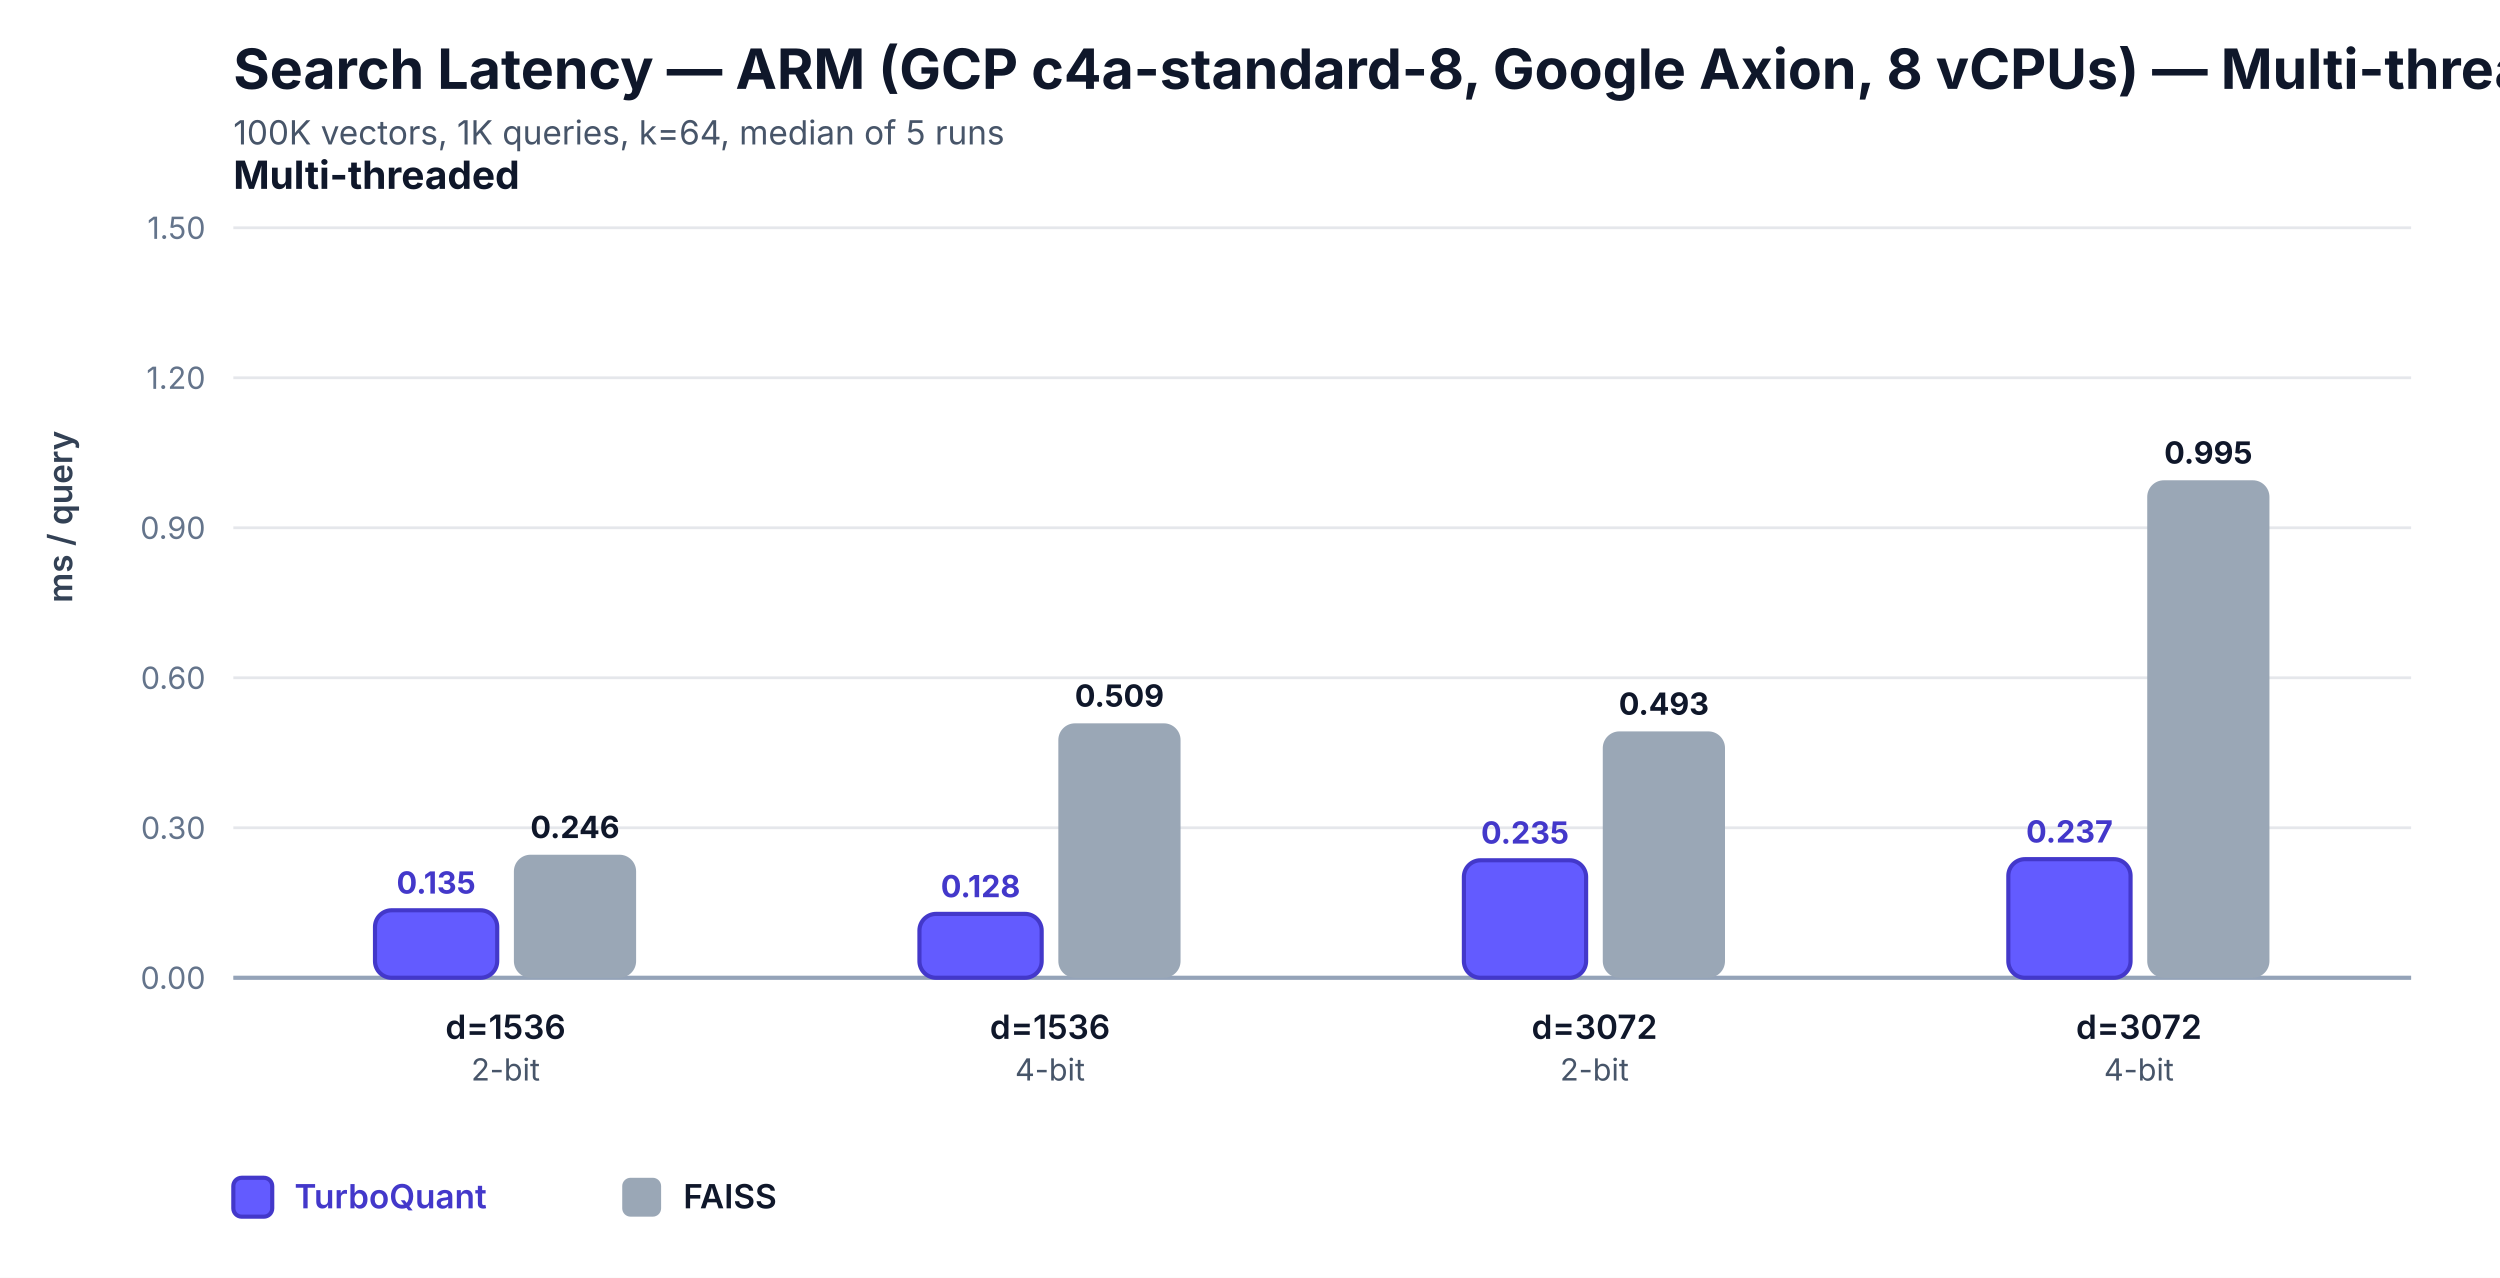
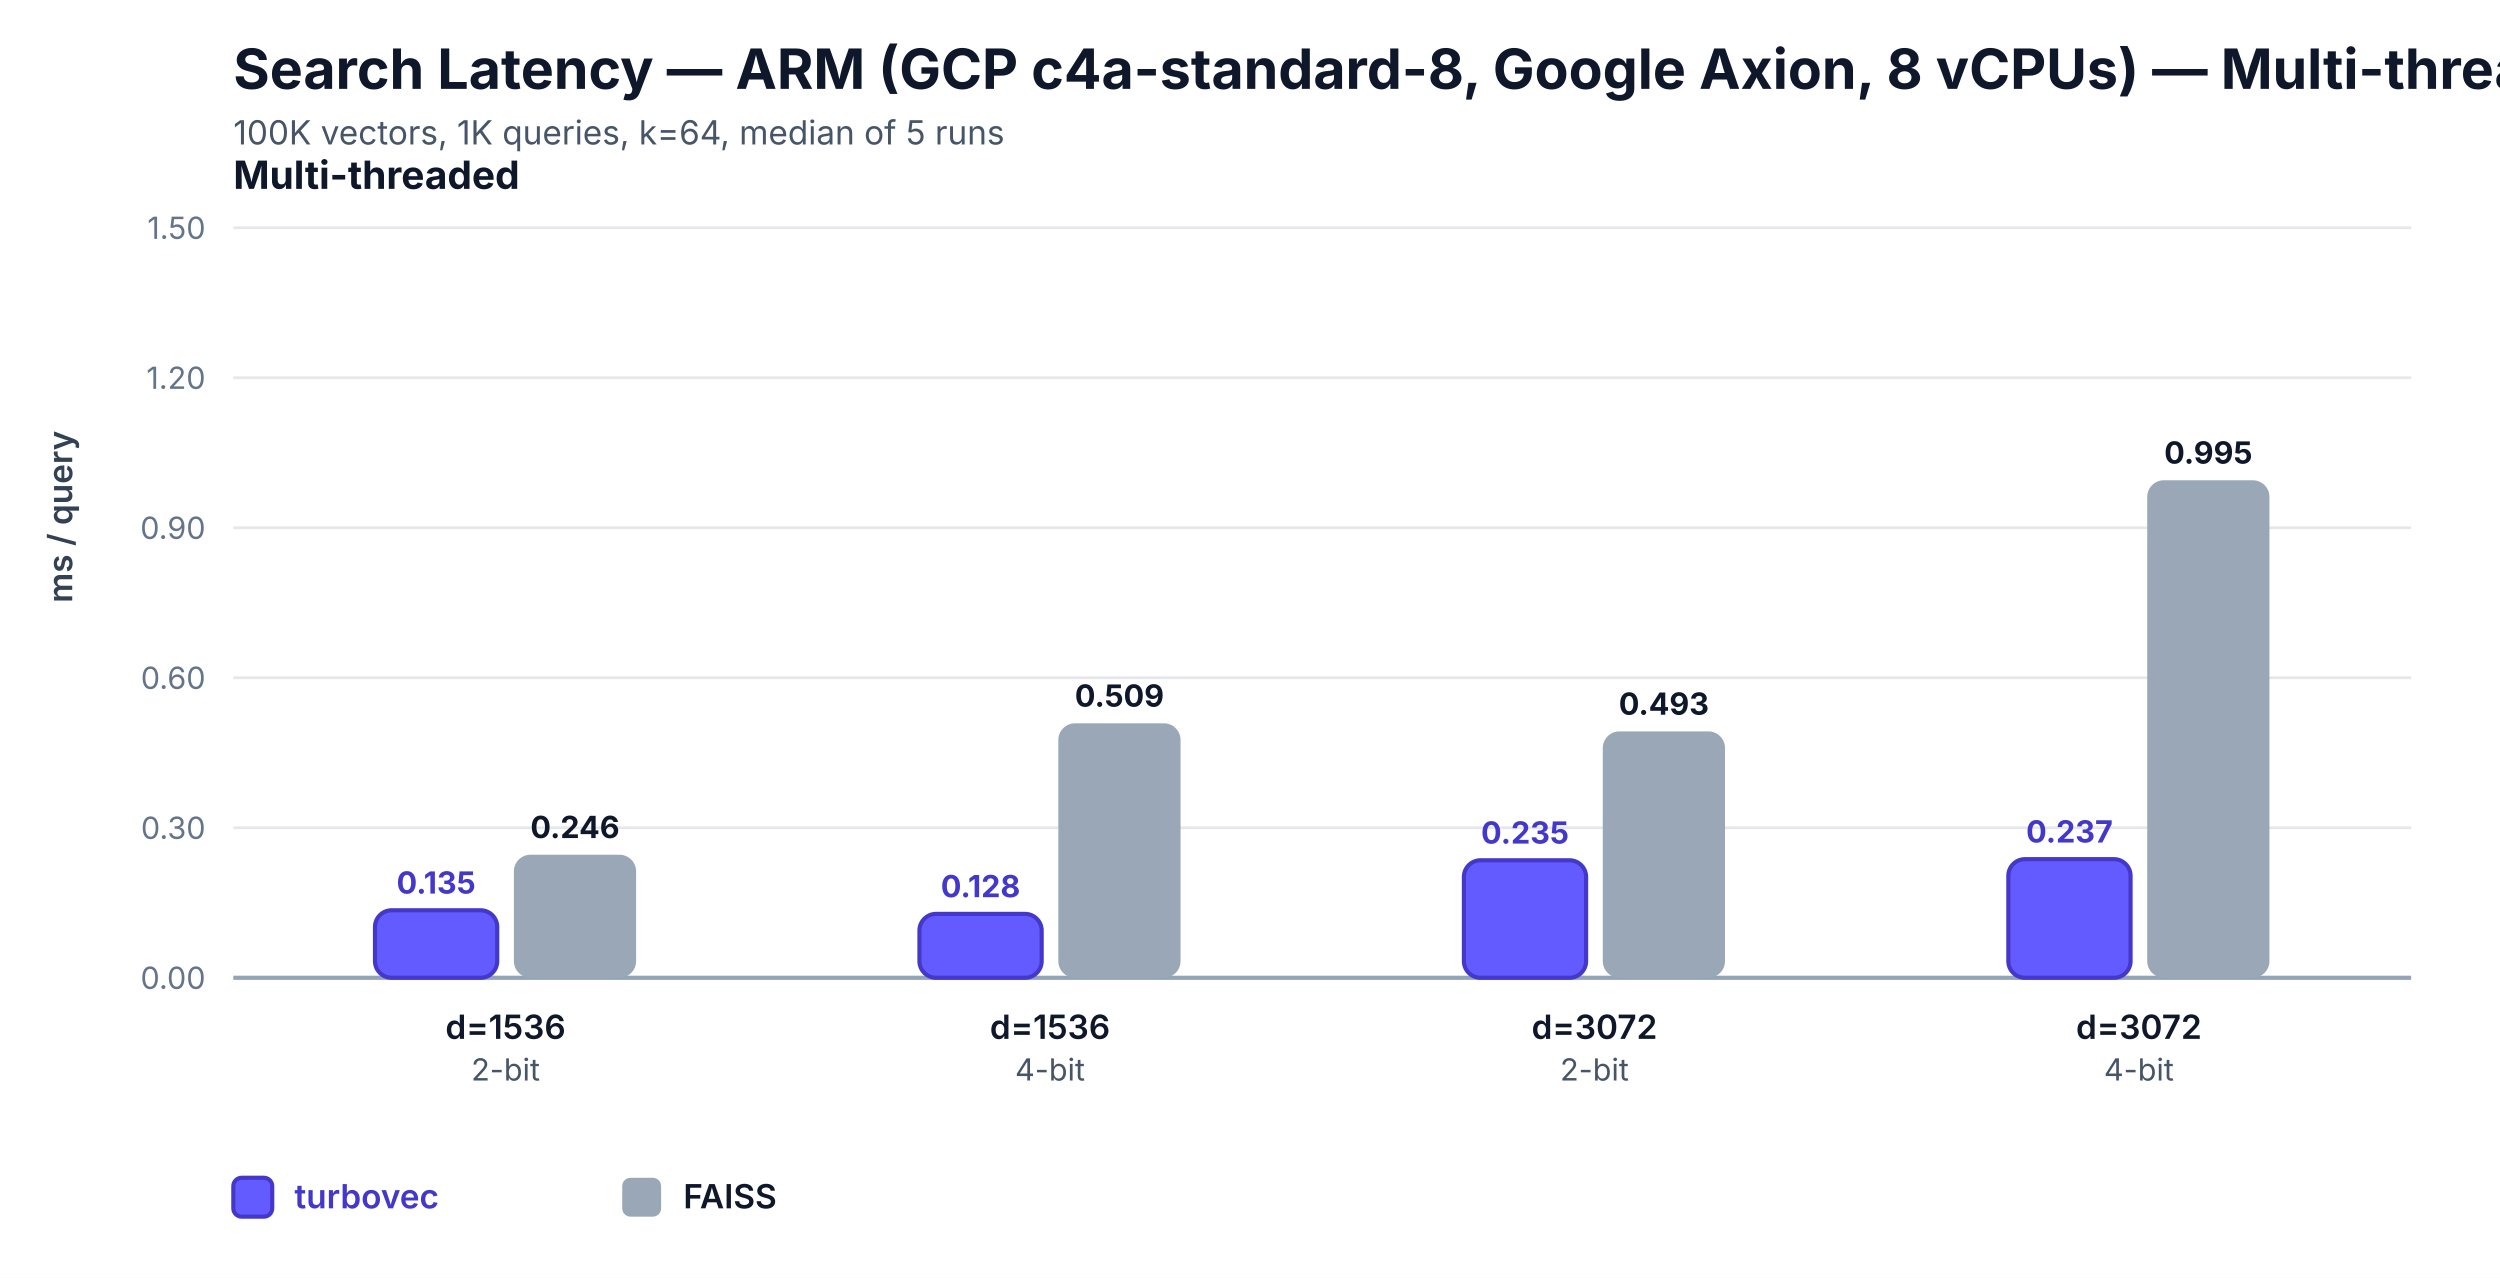
<svg xmlns="http://www.w3.org/2000/svg" width="900" height="460" viewBox="0 0 900 460" role="img" aria-label="Search Latency — ARM (GCP c4a-standard-8, Google Axion, 8 vCPUs) — Multi-threaded">
  <style>
  .title { font: 700 20px -apple-system, BlinkMacSystemFont, "Segoe UI", sans-serif; fill: #0f172a; }
  .subtitle { font: 400 12px -apple-system, BlinkMacSystemFont, "Segoe UI", sans-serif; fill: #475569; }
  .panel { font: 700 14px -apple-system, BlinkMacSystemFont, "Segoe UI", sans-serif; fill: #0f172a; }
  .label { font: 600 12px -apple-system, BlinkMacSystemFont, "Segoe UI", sans-serif; fill: #0f172a; }
  .secondary { font: 400 11px -apple-system, BlinkMacSystemFont, "Segoe UI", sans-serif; fill: #475569; }
  .tick { font: 400 11px -apple-system, BlinkMacSystemFont, "Segoe UI", sans-serif; fill: #64748b; }
  .value { font: 700 11px -apple-system, BlinkMacSystemFont, "Segoe UI", sans-serif; fill: #0f172a; }
  .value-accent { font: 700 11px -apple-system, BlinkMacSystemFont, "Segoe UI", sans-serif; fill: #4338ca; }
  .axis { font: 600 12px -apple-system, BlinkMacSystemFont, "Segoe UI", sans-serif; fill: #334155; }
  .legend { font: 600 12px -apple-system, BlinkMacSystemFont, "Segoe UI", sans-serif; fill: #0f172a; }
</style>
  <rect width="100%" height="100%" fill="#ffffff" />
  <text x="84" y="32" class="title">Search Latency — ARM (GCP c4a-standard-8, Google Axion, 8 vCPUs) — Multi-threaded</text>
  <text x="84" y="52" class="subtitle">100K vectors, 1K queries, k=64, median of 5 runs</text>
  <line x1="84" y1="352.0" x2="868" y2="352.0" stroke="#e5e7eb" stroke-width="1" />
  <text x="74" y="356.0" text-anchor="end" class="tick">0.00</text>
  <line x1="84" y1="298.0" x2="868" y2="298.0" stroke="#e5e7eb" stroke-width="1" />
  <text x="74" y="302.0" text-anchor="end" class="tick">0.30</text>
  <line x1="84" y1="244.0" x2="868" y2="244.0" stroke="#e5e7eb" stroke-width="1" />
  <text x="74" y="248.0" text-anchor="end" class="tick">0.60</text>
  <line x1="84" y1="190.0" x2="868" y2="190.0" stroke="#e5e7eb" stroke-width="1" />
  <text x="74" y="194.0" text-anchor="end" class="tick">0.90</text>
  <line x1="84" y1="136.0" x2="868" y2="136.0" stroke="#e5e7eb" stroke-width="1" />
  <text x="74" y="140.0" text-anchor="end" class="tick">1.20</text>
  <line x1="84" y1="82.0" x2="868" y2="82.0" stroke="#e5e7eb" stroke-width="1" />
  <text x="74" y="86.0" text-anchor="end" class="tick">1.50</text>
  <line x1="84" y1="352.0" x2="868" y2="352.0" stroke="#94a3b8" stroke-width="1.5" />
  <text x="84" y="68" class="panel">Multi-threaded</text>
  <rect x="135.0" y="327.7" width="44" height="24.3" rx="6" fill="#635bff" stroke="#4338ca" stroke-width="1.5" />
  <rect x="185.0" y="307.7" width="44" height="44.3" rx="6" fill="#9aa7b6" />
  <text x="157.0" y="321.7" text-anchor="middle" class="value-accent">0.135</text>
  <text x="207.0" y="301.7" text-anchor="middle" class="value">0.246</text>
  <text x="182.0" y="374" text-anchor="middle" class="label">d=1536</text>
  <text x="182.0" y="389" text-anchor="middle" class="secondary">2-bit</text>
  <rect x="331.0" y="329.0" width="44" height="23.0" rx="6" fill="#635bff" stroke="#4338ca" stroke-width="1.5" />
  <rect x="381.0" y="260.4" width="44" height="91.6" rx="6" fill="#9aa7b6" />
  <text x="353.0" y="323.0" text-anchor="middle" class="value-accent">0.128</text>
  <text x="403.0" y="254.4" text-anchor="middle" class="value">0.509</text>
  <text x="378.0" y="374" text-anchor="middle" class="label">d=1536</text>
  <text x="378.0" y="389" text-anchor="middle" class="secondary">4-bit</text>
  <rect x="527.0" y="309.7" width="44" height="42.3" rx="6" fill="#635bff" stroke="#4338ca" stroke-width="1.5" />
  <rect x="577.0" y="263.3" width="44" height="88.7" rx="6" fill="#9aa7b6" />
  <text x="549.0" y="303.7" text-anchor="middle" class="value-accent">0.235</text>
  <text x="599.0" y="257.3" text-anchor="middle" class="value">0.493</text>
  <text x="574.0" y="374" text-anchor="middle" class="label">d=3072</text>
  <text x="574.0" y="389" text-anchor="middle" class="secondary">2-bit</text>
  <rect x="723.0" y="309.3" width="44" height="42.7" rx="6" fill="#635bff" stroke="#4338ca" stroke-width="1.5" />
  <rect x="773.0" y="172.9" width="44" height="179.1" rx="6" fill="#9aa7b6" />
  <text x="745.0" y="303.3" text-anchor="middle" class="value-accent">0.237</text>
  <text x="795.0" y="166.9" text-anchor="middle" class="value">0.995</text>
  <text x="770.0" y="374" text-anchor="middle" class="label">d=3072</text>
  <text x="770.0" y="389" text-anchor="middle" class="secondary">4-bit</text>
  <text x="26" y="217.0" transform="rotate(-90, 26, 217.0)" class="axis">ms / query</text>
  <rect x="84" y="424" width="14" height="14" rx="3" fill="#635bff" stroke="#4338ca" stroke-width="1.5" />
-   <text x="106" y="435" class="legend" style="fill: #4338ca;">TurboQuant</text>
+   <text x="106" y="435" class="legend" style="fill: #4338ca;">turbovec</text>
  <rect x="224" y="424" width="14" height="14" rx="3" fill="#9aa7b6" />
  <text x="246" y="435" class="legend">FAISS</text>
</svg>
